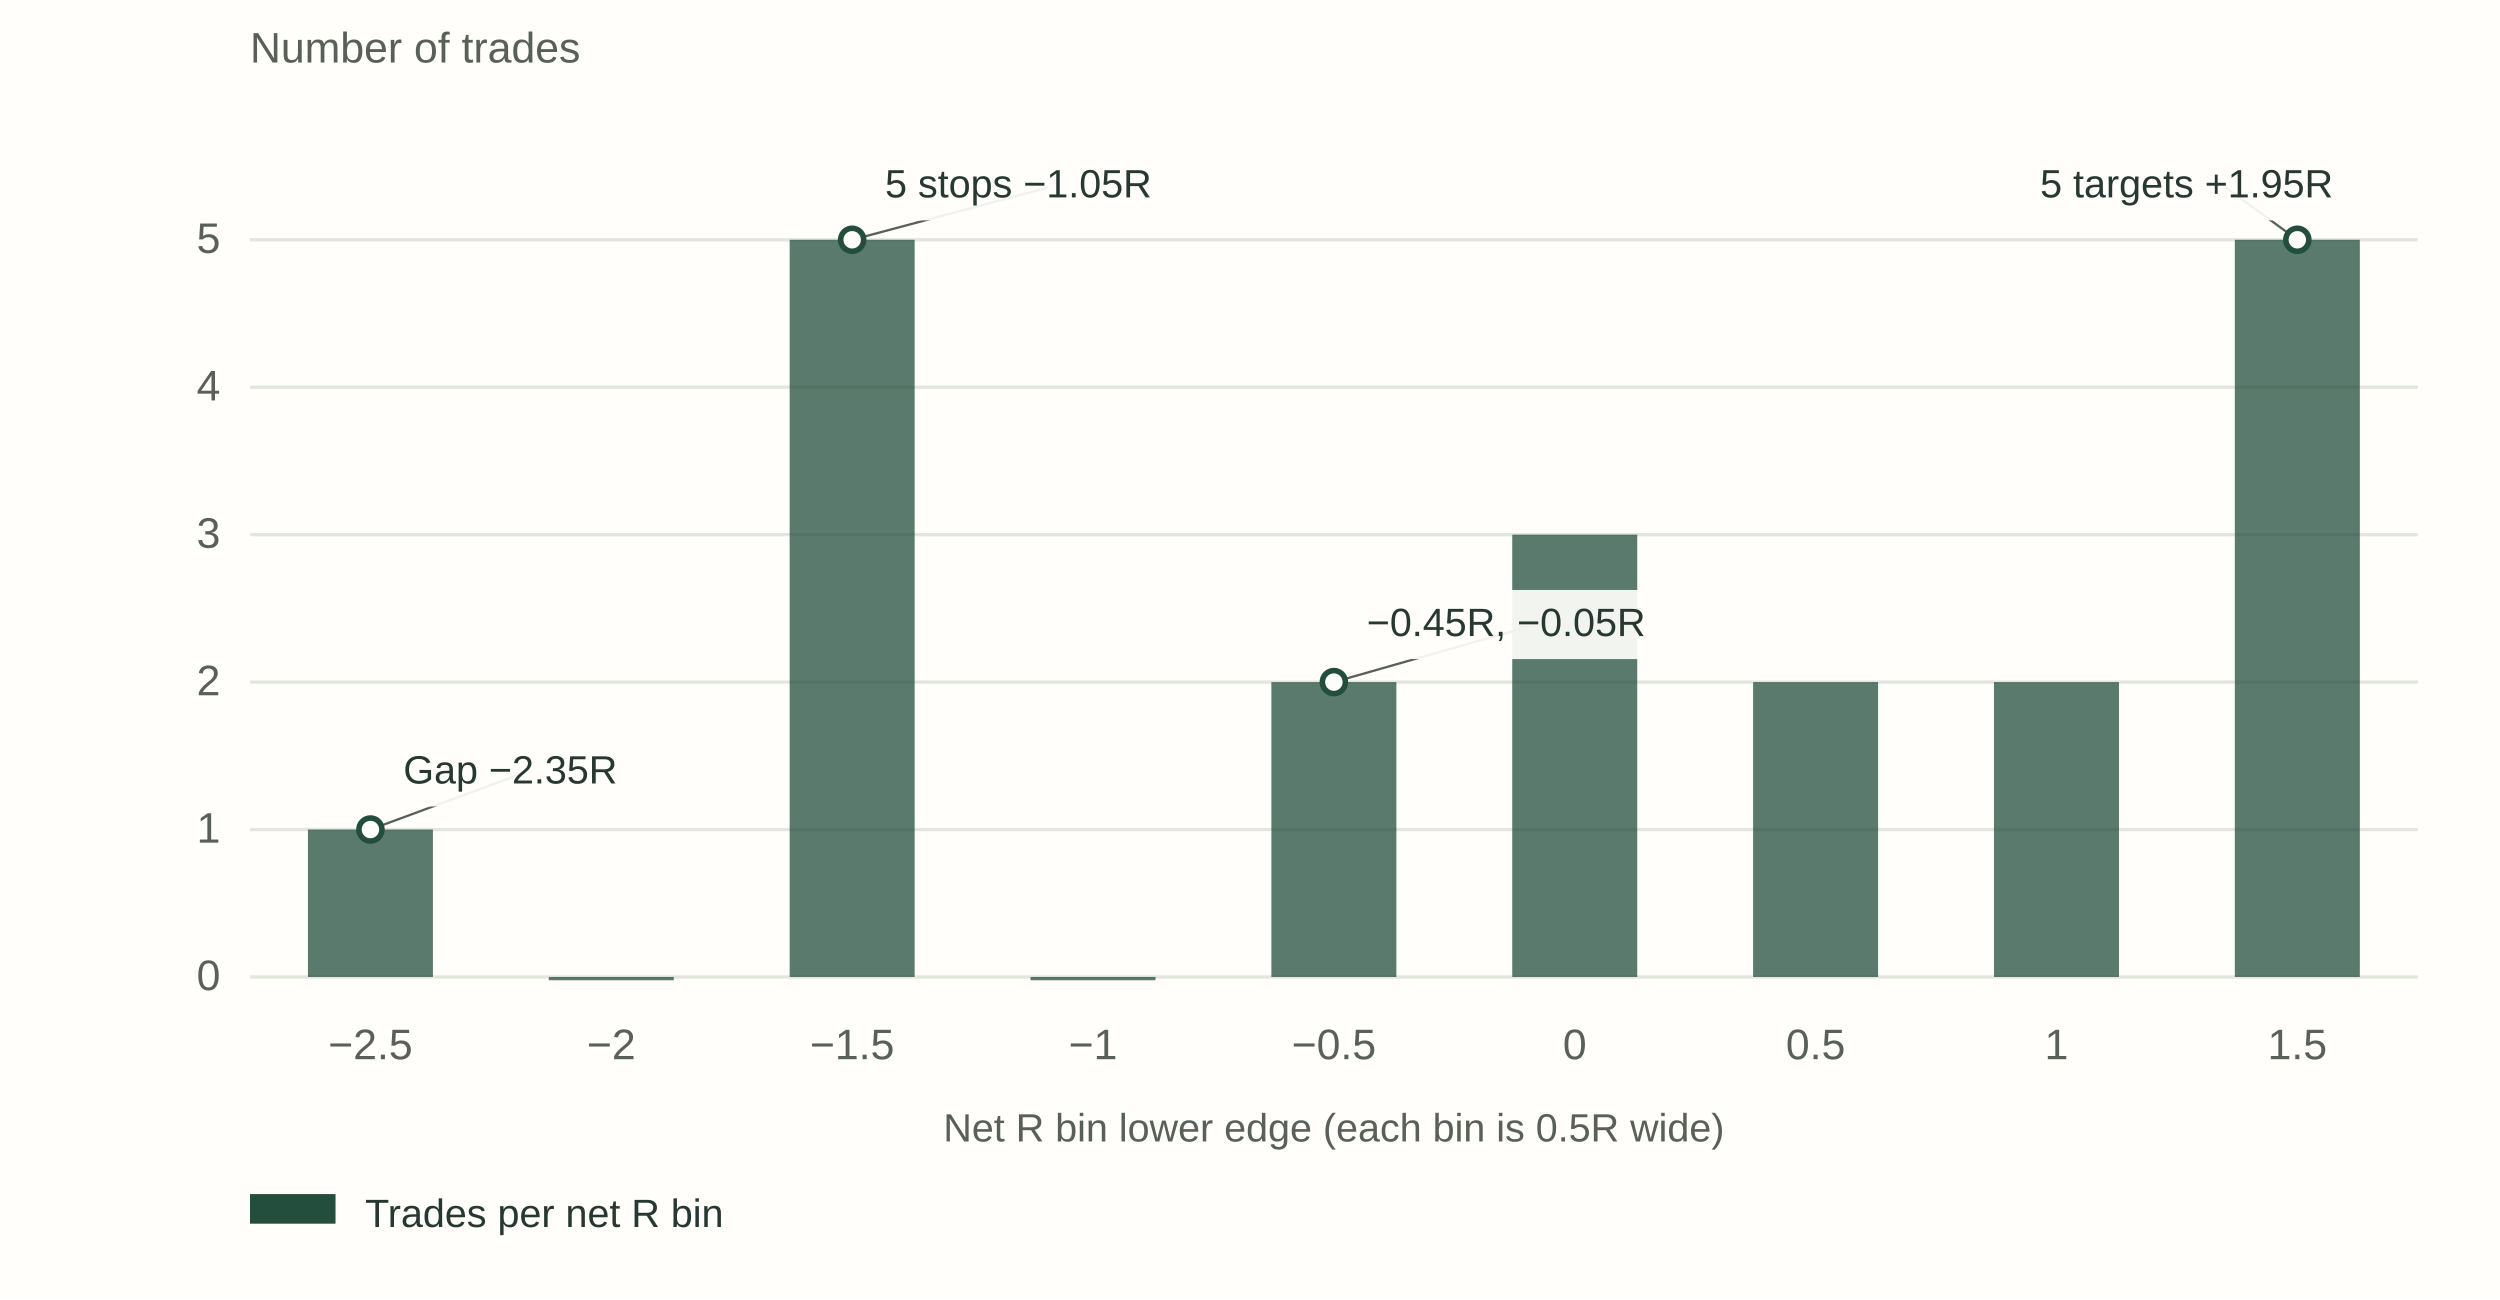
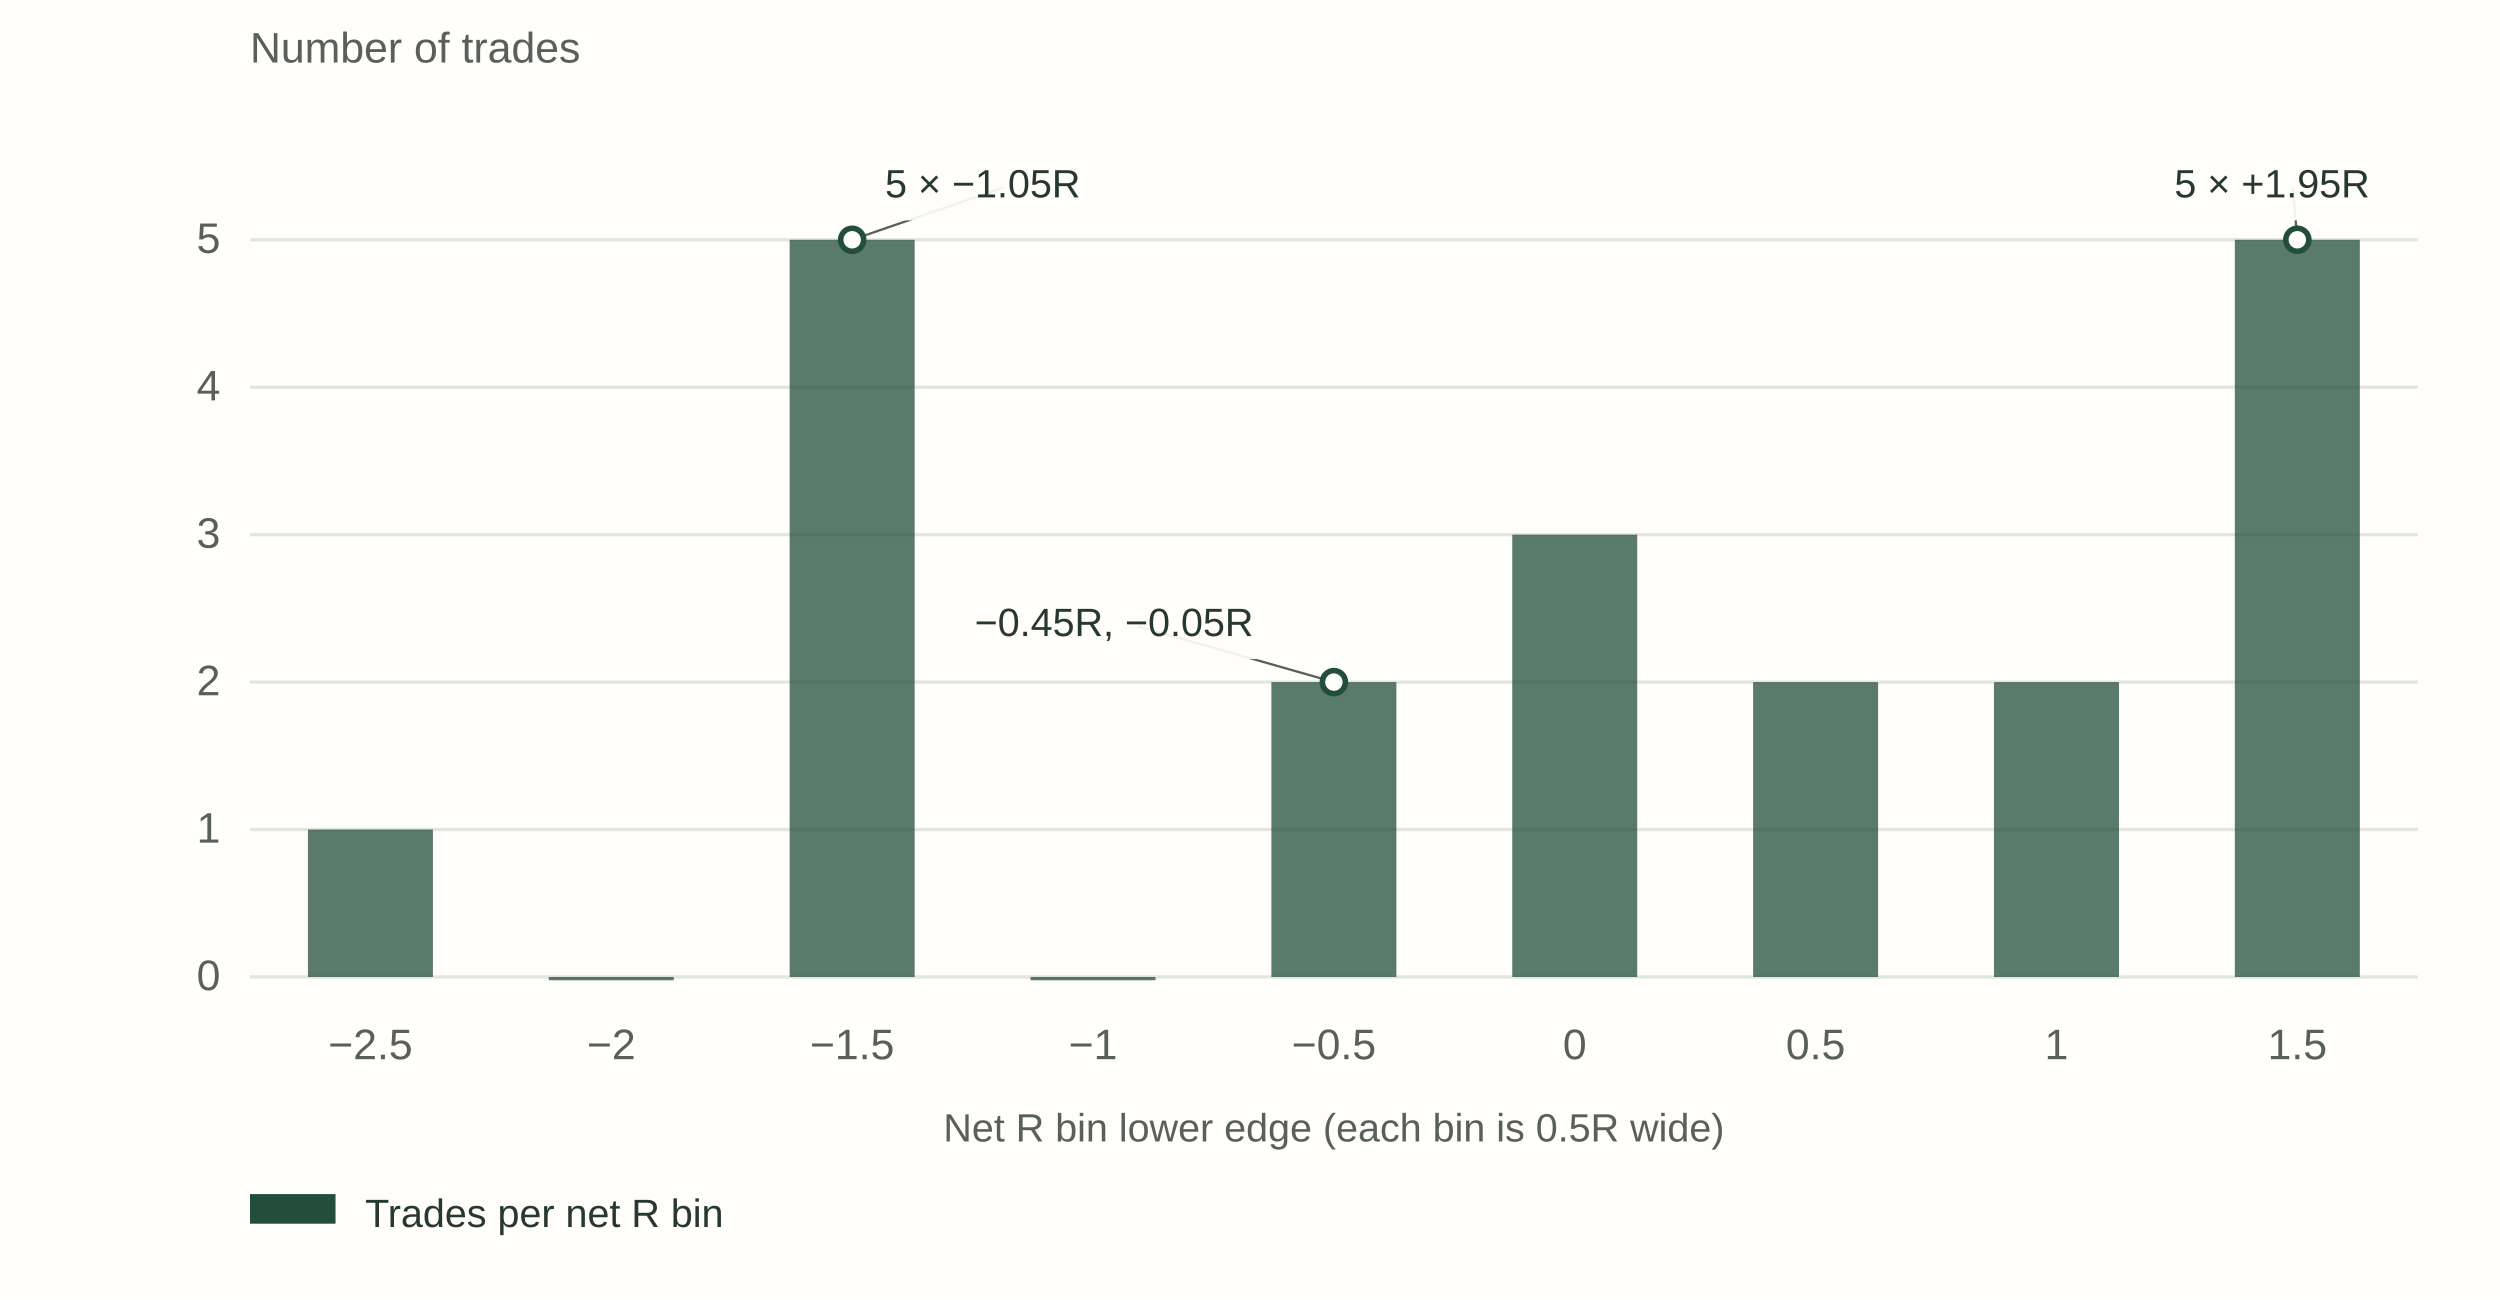
<svg xmlns="http://www.w3.org/2000/svg" viewBox="0 0 760 395" role="img" aria-label="Payoff distribution of twenty net outcomes">
  <style>.af-text{font-family:Arial,sans-serif;fill:#263831}</style>
  <rect width="760" height="395" fill="#fffefa" />
  <text class="af-text" x="76" y="19" text-anchor="start" style="font-size:13px;font-weight:400;fill:#586057;">Number of trades</text>
  <line x1="76" y1="297" x2="735" y2="297" stroke="#e2e6dd" />
  <text class="af-text" x="67" y="301" text-anchor="end" style="font-size:13px;font-weight:400;fill:#586057;">0</text>
  <line x1="76" y1="252.179" x2="735" y2="252.179" stroke="#e2e6dd" />
  <text class="af-text" x="67" y="256.179" text-anchor="end" style="font-size:13px;font-weight:400;fill:#586057;">1</text>
  <line x1="76" y1="207.357" x2="735" y2="207.357" stroke="#e2e6dd" />
  <text class="af-text" x="67" y="211.357" text-anchor="end" style="font-size:13px;font-weight:400;fill:#586057;">2</text>
  <line x1="76" y1="162.536" x2="735" y2="162.536" stroke="#e2e6dd" />
  <text class="af-text" x="67" y="166.536" text-anchor="end" style="font-size:13px;font-weight:400;fill:#586057;">3</text>
  <line x1="76" y1="117.714" x2="735" y2="117.714" stroke="#e2e6dd" />
  <text class="af-text" x="67" y="121.714" text-anchor="end" style="font-size:13px;font-weight:400;fill:#586057;">4</text>
  <line x1="76" y1="72.893" x2="735" y2="72.893" stroke="#e2e6dd" />
  <text class="af-text" x="67" y="76.893" text-anchor="end" style="font-size:13px;font-weight:400;fill:#586057;">5</text>
  <text class="af-text" x="112.611" y="322" text-anchor="middle" style="font-size:13px;font-weight:400;fill:#586057;">−2.5</text>
  <text class="af-text" x="185.833" y="322" text-anchor="middle" style="font-size:13px;font-weight:400;fill:#586057;">−2</text>
  <text class="af-text" x="259.056" y="322" text-anchor="middle" style="font-size:13px;font-weight:400;fill:#586057;">−1.5</text>
  <text class="af-text" x="332.278" y="322" text-anchor="middle" style="font-size:13px;font-weight:400;fill:#586057;">−1</text>
  <text class="af-text" x="405.5" y="322" text-anchor="middle" style="font-size:13px;font-weight:400;fill:#586057;">−0.5</text>
  <text class="af-text" x="478.722" y="322" text-anchor="middle" style="font-size:13px;font-weight:400;fill:#586057;">0</text>
  <text class="af-text" x="551.944" y="322" text-anchor="middle" style="font-size:13px;font-weight:400;fill:#586057;">0.5</text>
  <text class="af-text" x="625.167" y="322" text-anchor="middle" style="font-size:13px;font-weight:400;fill:#586057;">1</text>
  <text class="af-text" x="698.389" y="322" text-anchor="middle" style="font-size:13px;font-weight:400;fill:#586057;">1.5</text>
  <text class="af-text" x="405.5" y="347" text-anchor="middle" style="font-size:12px;font-weight:400;fill:#586057;">Net R bin lower edge (each bin is 0.5R wide)</text>
  <rect x="93.611" y="252.179" width="38" height="44.821" fill="#234d3d" opacity=".75" />
  <rect x="166.833" y="297" width="38" height="1" fill="#234d3d" opacity=".75" />
  <rect x="240.056" y="72.893" width="38" height="224.107" fill="#234d3d" opacity=".75" />
  <rect x="313.278" y="297" width="38" height="1" fill="#234d3d" opacity=".75" />
  <rect x="386.5" y="207.357" width="38" height="89.643" fill="#234d3d" opacity=".75" />
  <rect x="459.722" y="162.536" width="38" height="134.464" fill="#234d3d" opacity=".75" />
  <rect x="532.944" y="207.357" width="38" height="89.643" fill="#234d3d" opacity=".75" />
  <rect x="606.167" y="207.357" width="38" height="89.643" fill="#234d3d" opacity=".75" />
  <rect x="679.389" y="72.893" width="38" height="224.107" fill="#234d3d" opacity=".75" />
-   <line x1="112.611" y1="252.179" x2="158.611" y2="235.179" stroke="#586057" stroke-width=".7" />
-   <circle data-annotation-series="0" data-value="1" cx="112.611" cy="252.179" r="3.5" fill="#fffefa" stroke="#234d3d" stroke-width="1.7" />
-   <rect x="118.611" y="224.179" width="80" height="21" fill="#fffefa" opacity=".92" />
-   <text class="af-text" x="122.611" y="238.179" text-anchor="start" style="font-size:12px;font-weight:400;fill:#263831;">Gap −2.35R</text>
-   <line x1="259.056" y1="72.893" x2="318.656" y2="57" stroke="#586057" stroke-width=".7" />
+   <line x1="259.056" y1="72.893" x2="305.056" y2="57" stroke="#586057" stroke-width=".7" />
  <circle data-annotation-series="0" data-value="5" cx="259.056" cy="72.893" r="3.5" fill="#fffefa" stroke="#234d3d" stroke-width="1.7" />
-   <rect x="265.056" y="46" width="107.2" height="21" fill="#fffefa" opacity=".92" />
-   <text class="af-text" x="269.056" y="60" text-anchor="start" style="font-size:12px;font-weight:400;fill:#263831;">5 stops −1.05R</text>
-   <line x1="405.5" y1="207.357" x2="465.1" y2="190.357" stroke="#586057" stroke-width=".7" />
+   <rect x="265.056" y="46" width="80" height="21" fill="#fffefa" opacity=".92" />
+   <text class="af-text" x="269.056" y="60" text-anchor="start" style="font-size:12px;font-weight:400;fill:#263831;">5 × −1.05R</text>
+   <line x1="405.5" y1="207.357" x2="345.9" y2="190.357" stroke="#586057" stroke-width=".7" />
  <circle data-annotation-series="0" data-value="2" cx="405.5" cy="207.357" r="3.5" fill="#fffefa" stroke="#234d3d" stroke-width="1.7" />
-   <rect x="411.5" y="179.357" width="107.2" height="21" fill="#fffefa" opacity=".92" />
-   <text class="af-text" x="415.5" y="193.357" text-anchor="start" style="font-size:12px;font-weight:400;fill:#263831;">−0.45R, −0.05R</text>
-   <line x1="698.389" y1="72.893" x2="676.6" y2="57" stroke="#586057" stroke-width=".7" />
+   <rect x="292.3" y="179.357" width="107.2" height="21" fill="#fffefa" opacity=".92" />
+   <text class="af-text" x="296.3" y="193.357" text-anchor="start" style="font-size:12px;font-weight:400;fill:#263831;">−0.45R, −0.05R</text>
+   <line x1="698.389" y1="72.893" x2="697" y2="57" stroke="#586057" stroke-width=".7" />
  <circle data-annotation-series="0" data-value="5" cx="698.389" cy="72.893" r="3.5" fill="#fffefa" stroke="#234d3d" stroke-width="1.7" />
-   <rect x="616.2" y="46" width="120.8" height="21" fill="#fffefa" opacity=".92" />
-   <text class="af-text" x="620.2" y="60" text-anchor="start" style="font-size:12px;font-weight:400;fill:#263831;">5 targets +1.95R</text>
+   <rect x="657" y="46" width="80" height="21" fill="#fffefa" opacity=".92" />
+   <text class="af-text" x="661" y="60" text-anchor="start" style="font-size:12px;font-weight:400;fill:#263831;">5 × +1.95R</text>
  <rect x="76" y="363" width="26" height="9" fill="#234d3d" />
  <text class="af-text" x="111" y="373" text-anchor="start" style="font-size:12px;font-weight:400;fill:#263831;">Trades per net R bin</text>
</svg>
